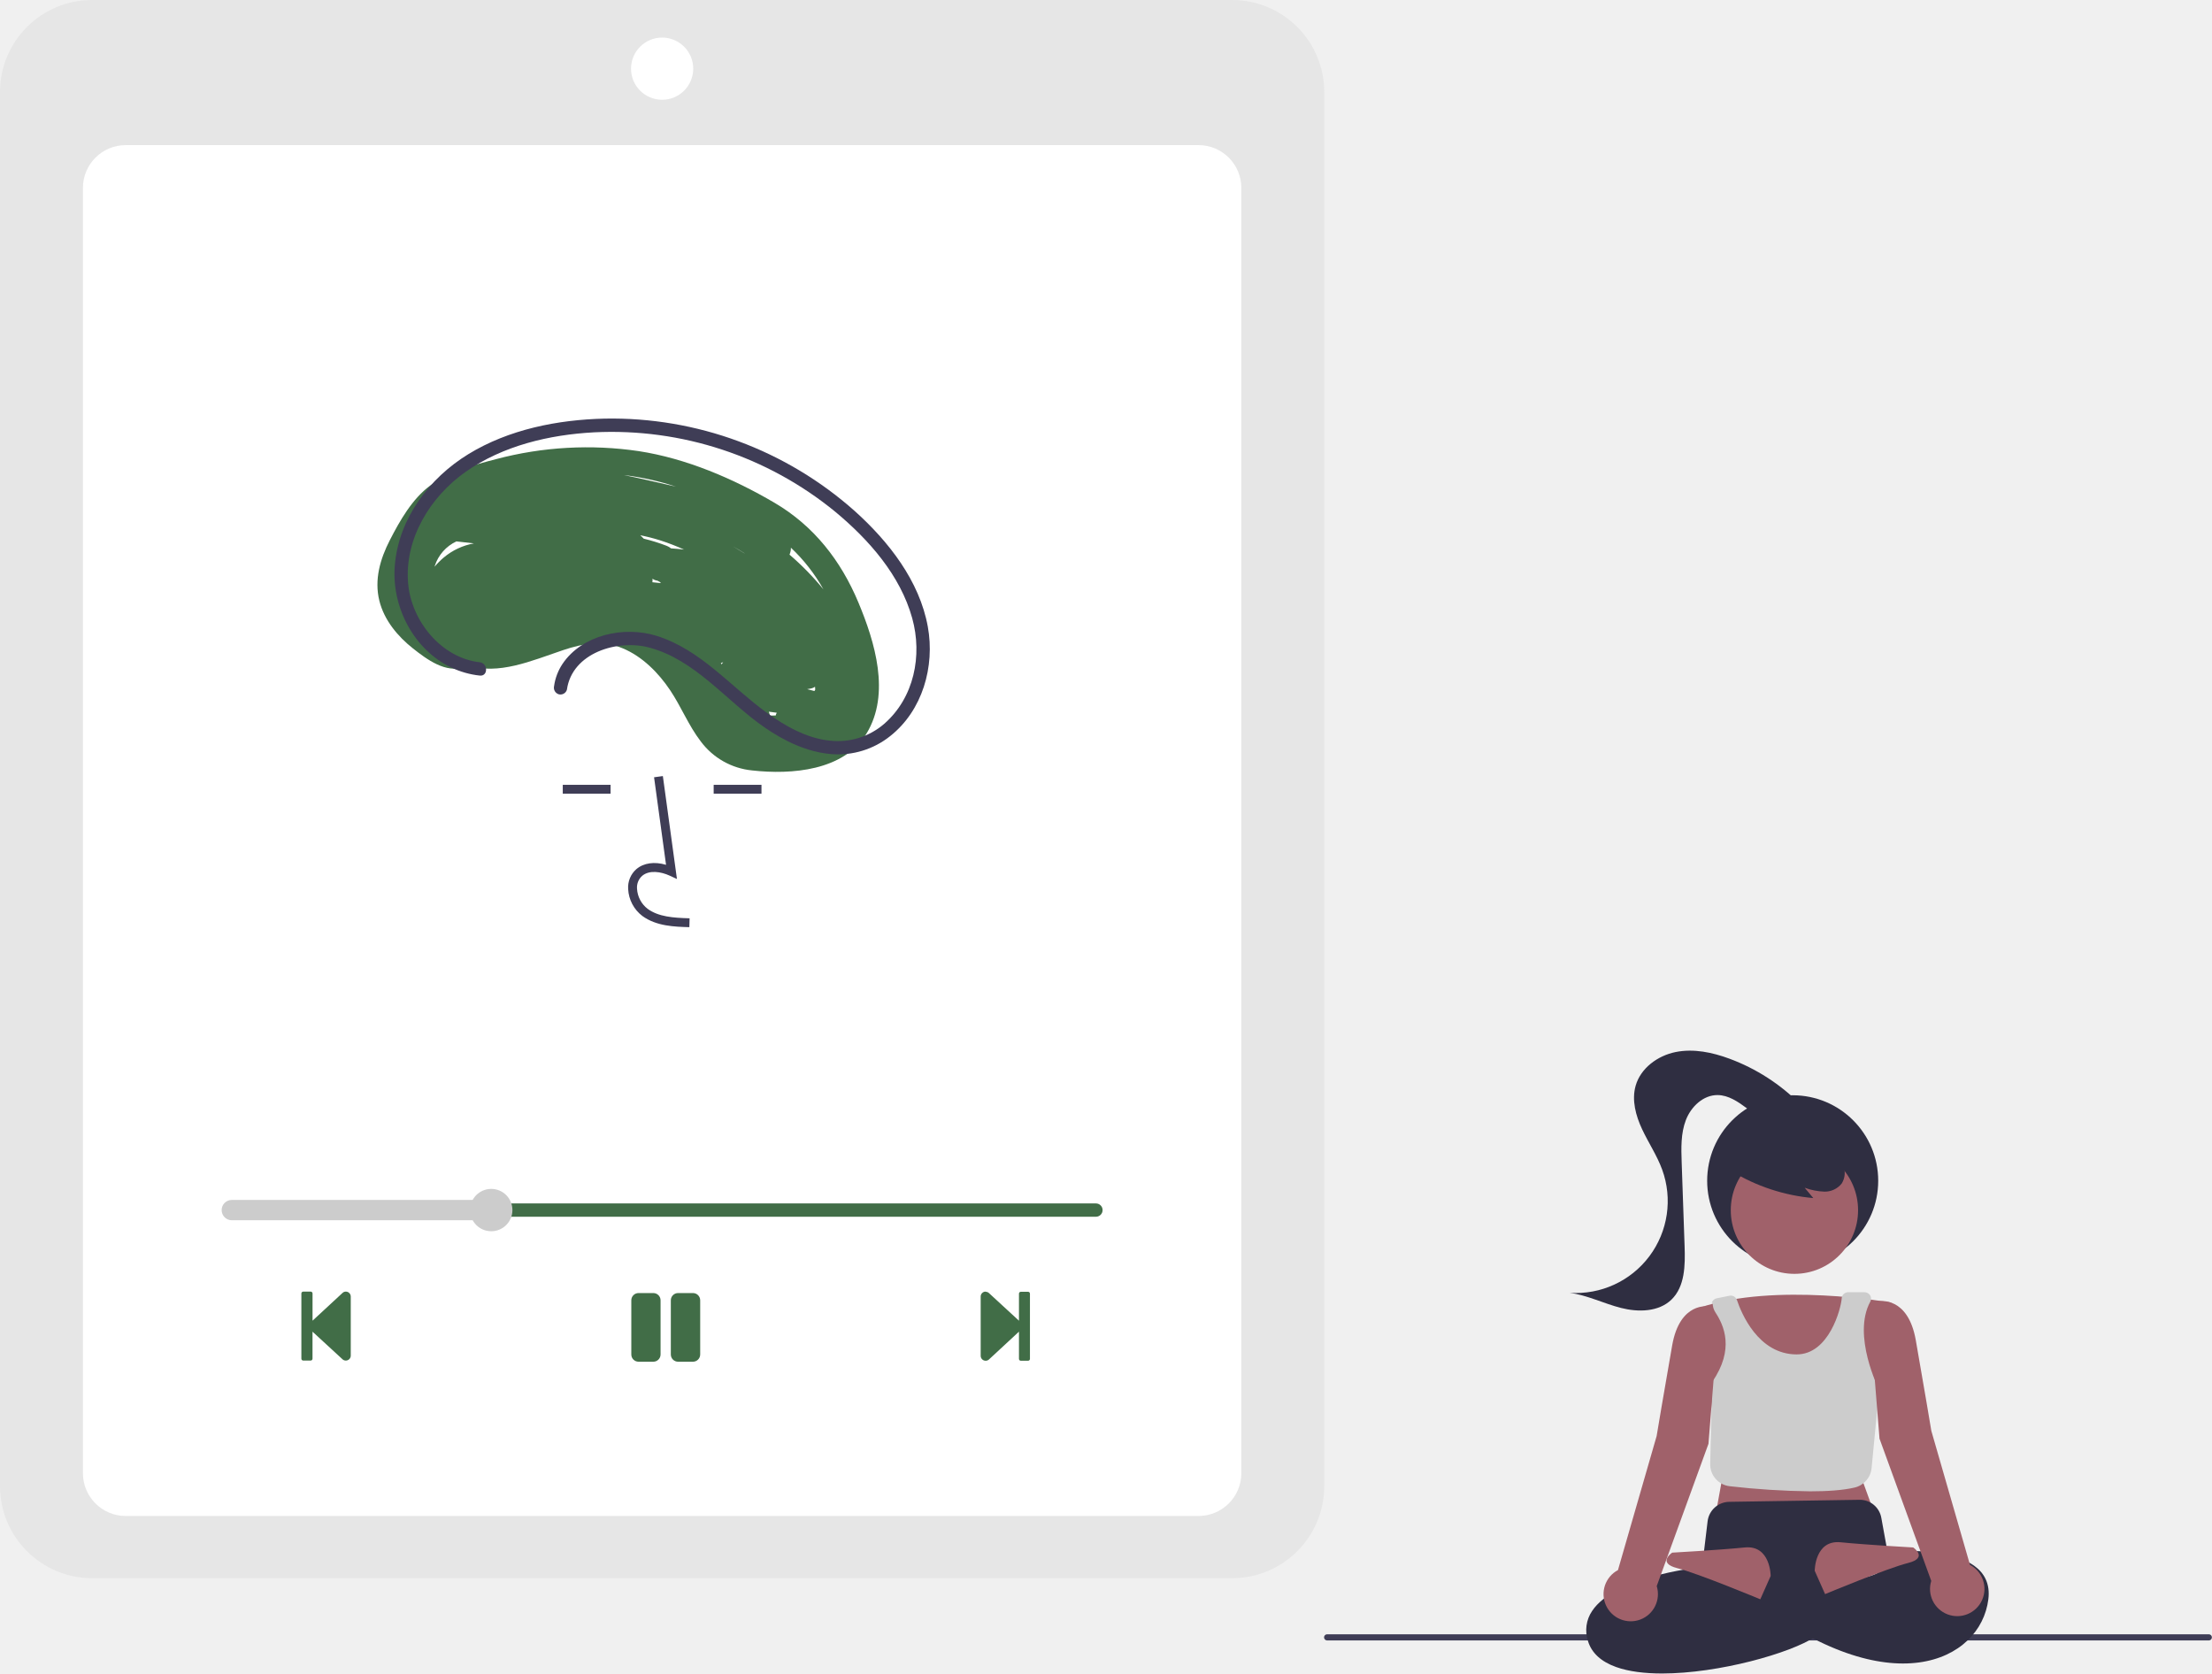
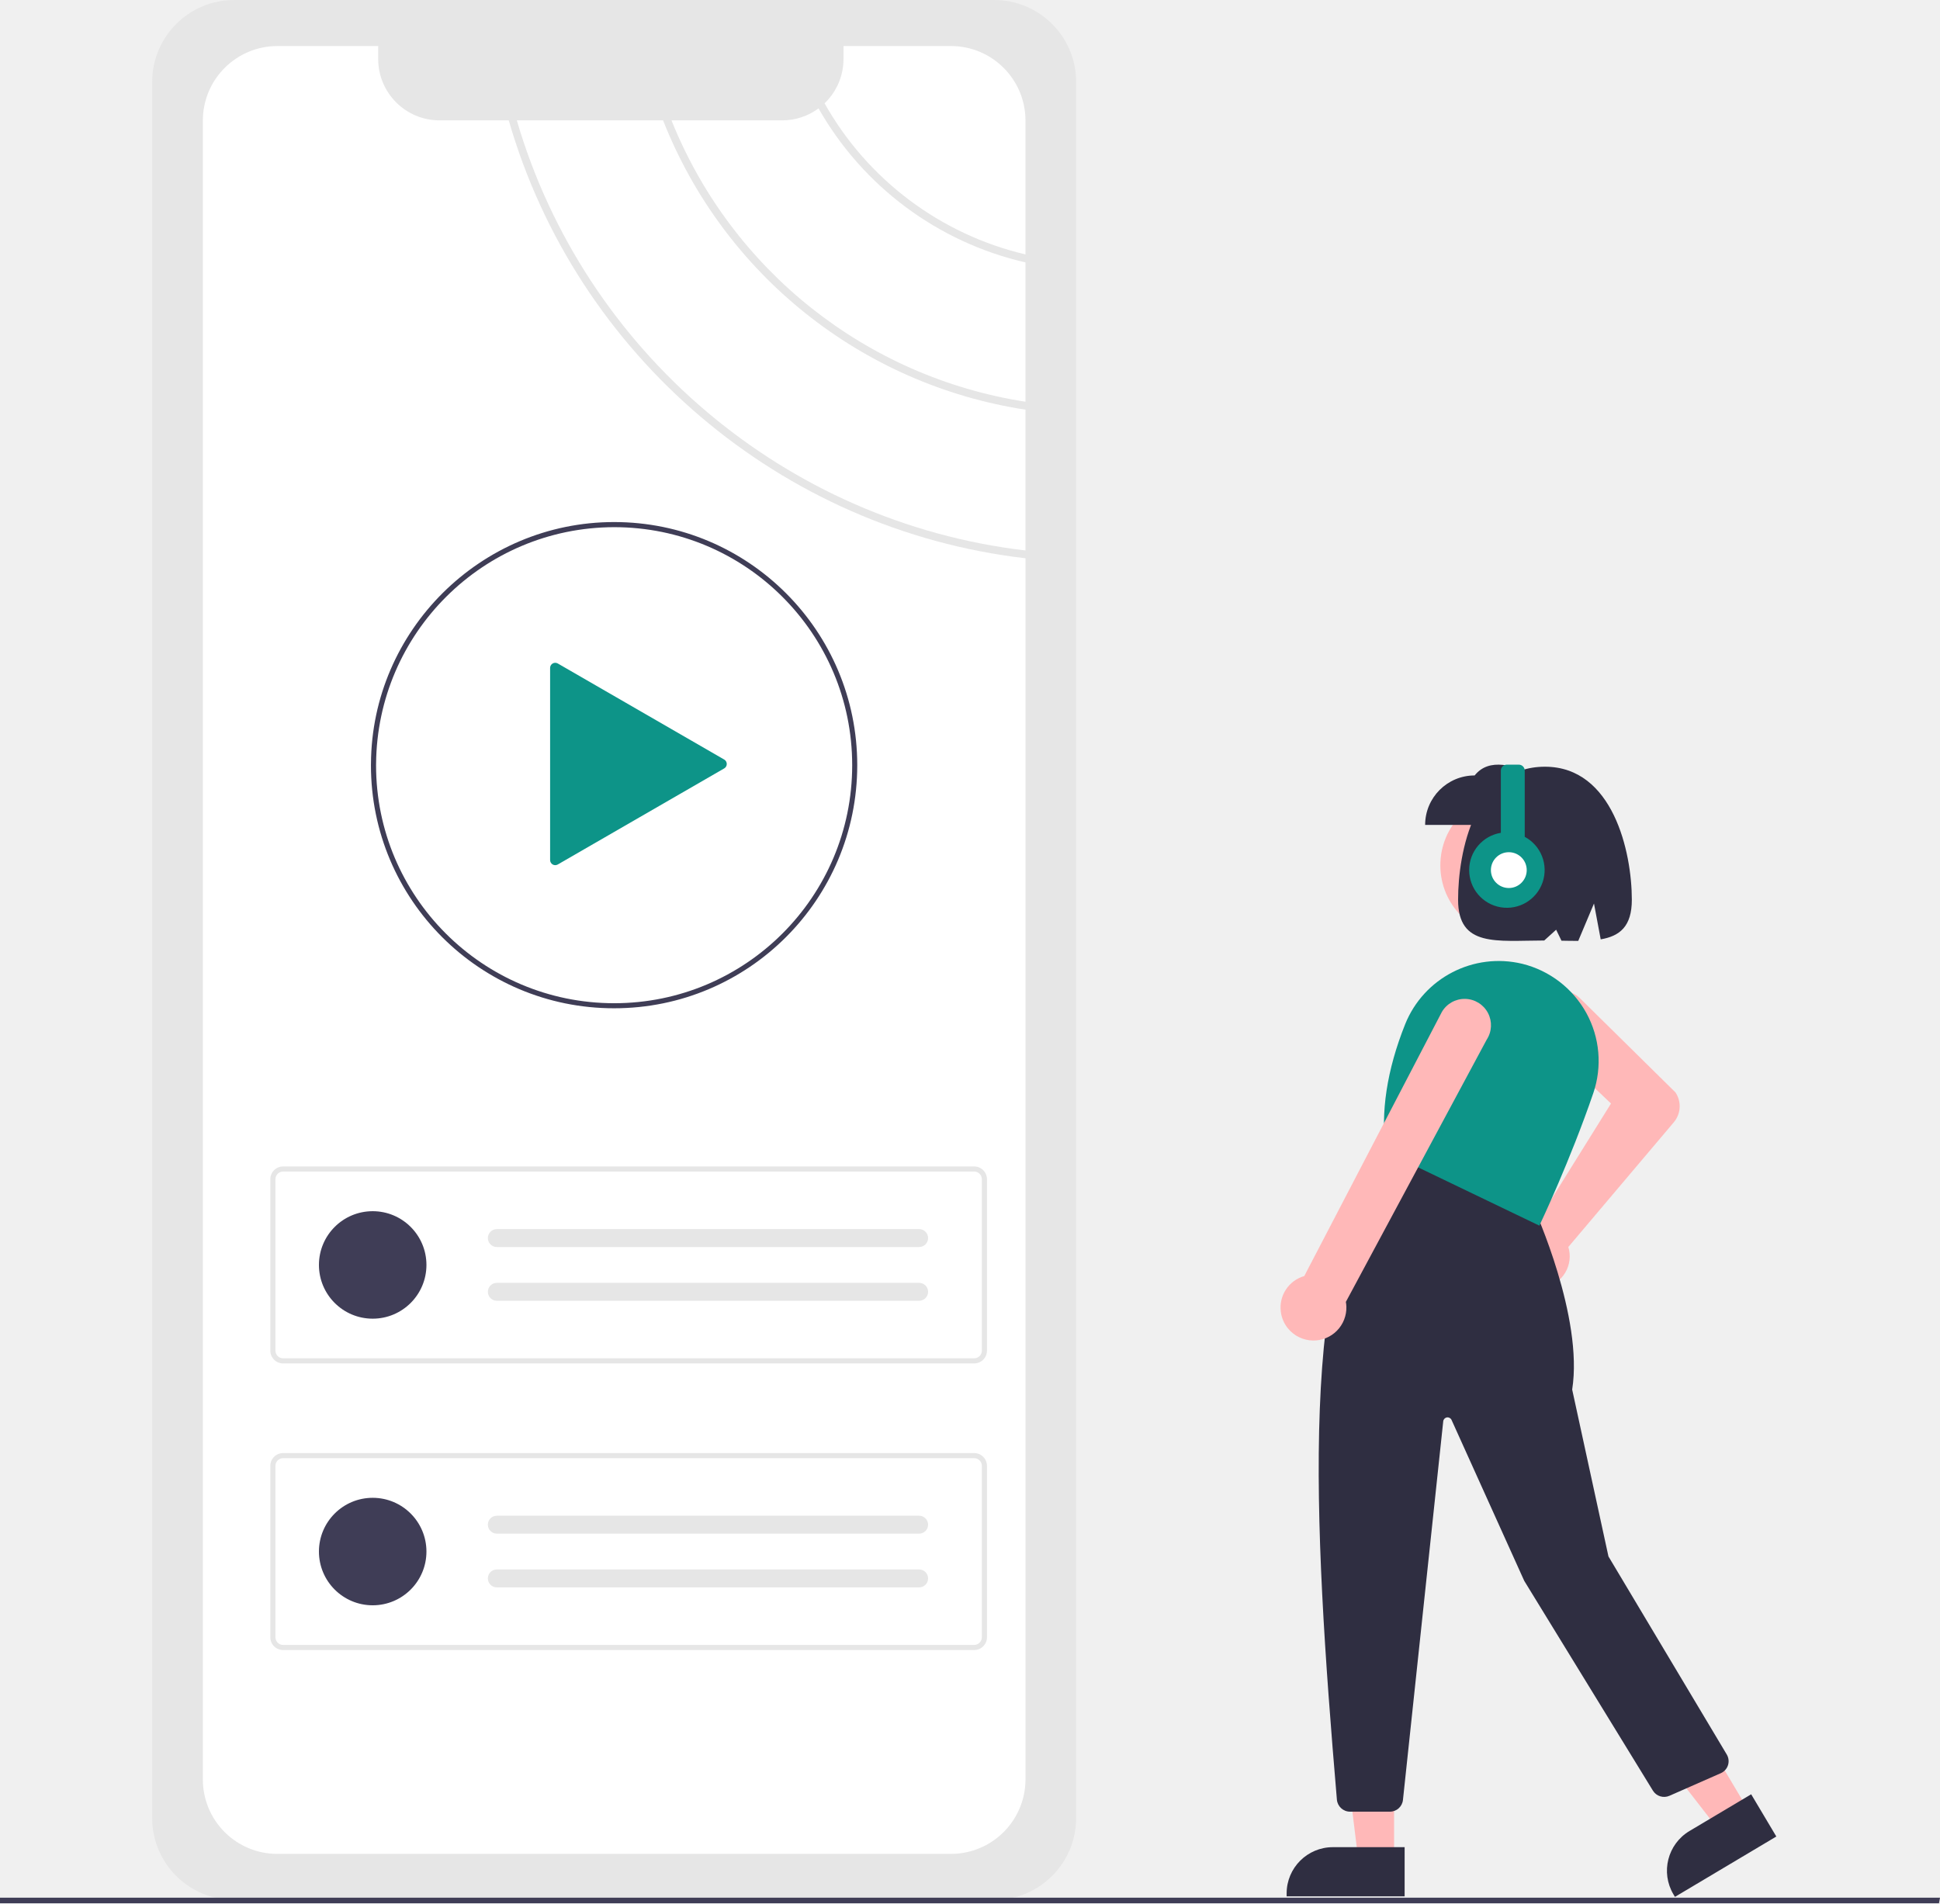
- <svg xmlns="http://www.w3.org/2000/svg" data-name="Layer 1" width="853.562" height="645.776" viewBox="0 0 853.562 645.776">
-   <path d="M1025.59,760.141h-340.294a1.191,1.191,0,0,1,0-2.381h340.294a1.191,1.191,0,0,1,0,2.381Z" transform="translate(-173.219 -127.1122)" fill="#3f3d56" />
-   <circle cx="691.759" cy="455.646" r="33" fill="#2f2e41" />
-   <circle cx="692.429" cy="467" r="24.561" fill="#a0616a" />
-   <path d="M902.978,629.758s-45-8-74,2l8.5,67.5-2,11,60-2-4-11Z" transform="translate(-173.219 -127.1122)" fill="#a0616a" />
-   <path d="M871.707,702.597a302.541,302.541,0,0,1-30.999-1.964,8.492,8.492,0,0,1-7.562-8.645l.73-31.567.085-.123c8.694-12.593,4.459-21.791,1.202-26.743a6.397,6.397,0,0,1-1.052-3.522h0c-.5-.695-.612.405-.302-.379a2.51,2.51,0,0,1,1.836-1.538l4.964-.992a2.499,2.499,0,0,1,2.858,1.651c1.668,4.977,8.169,20.991,23.066,20.987,12.445-.003,17.089-17.611,17.367-21.681a2.503,2.503,0,0,1,2.493-2.322h6.201a2.617,2.617,0,0,1,2.066.934,2.48,2.48,0,0,1,.244,2.751c-7.076,13.01,3.265,33.596,3.37,33.802l.066.13-2.918,30.293a8.541,8.541,0,0,1-6.574,7.477C884.336,702.206,878.239,702.597,871.707,702.597Z" transform="translate(-173.219 -127.1122)" fill="#ccc" />
-   <path d="M814.603,772.888c-6.72.001-12.872-.74-17.76-2.489-5.81-2.079-9.458-5.441-10.844-9.995a13.201,13.201,0,0,1,1.606-11.673c8.595-12.87,38.421-16.497,42.423-16.929l2.12-17.667a8.531,8.531,0,0,1,8.307-7.486l50.232-.784a8.421,8.421,0,0,1,8.496,6.978l2.854,15.7-32.938,15.97,4.98,13.945-.325.217C864.115,765.102,836.392,772.887,814.603,772.888Z" transform="translate(-173.219 -127.1122)" fill="#2f2e41" />
-   <path d="M897.478,726.258s46-6,43,18-38,41-91,0l6-12s30,8,42,2Z" transform="translate(-173.219 -127.1122)" fill="#2f2e41" />
-   <path d="M856.478,735.258s0-12-10-11-28,2-28,2-6,4,2,6,32,12,32,12Z" transform="translate(-173.219 -127.1122)" fill="#a0616a" />
-   <path d="M873.478,733.258s0-12,10-11,28,2,28,2,6,4-2,6-32,12-32,12Z" transform="translate(-173.219 -127.1122)" fill="#a0616a" />
-   <path d="M933.4,730.985l-14.921-51.727s-3-18-6-35-14-15-14-15l-2,1v27l2,25,19.965,54.904a10.501,10.501,0,1,0,14.956-6.177Z" transform="translate(-173.219 -127.1122)" fill="#a0616a" />
-   <path d="M832.478,631.258s-11-2-14,15-6,35-6,35l-14.921,51.727a10.496,10.496,0,1,0,14.956,6.177l19.965-54.904,2-25V634.494a3.618,3.618,0,0,0-2-3.236Z" transform="translate(-173.219 -127.1122)" fill="#a0616a" />
-   <path d="M841.335,579.024a73.041,73.041,0,0,0,31.599,10.412l-3.331-3.991a24.477,24.477,0,0,0,7.561,1.501,8.281,8.281,0,0,0,6.75-3.159,7.702,7.702,0,0,0,.516-7.115,14.589,14.589,0,0,0-4.589-5.739,27.323,27.323,0,0,0-25.431-4.545,16.33,16.33,0,0,0-7.595,4.872,9.236,9.236,0,0,0-1.863,8.561" transform="translate(-173.219 -127.1122)" fill="#2f2e41" />
-   <path d="M868.084,553.421a75.485,75.485,0,0,0-27.463-17.759c-6.639-2.459-13.865-3.979-20.805-2.582s-13.504,6.198-15.44,13.008c-1.583,5.568.052,11.564,2.509,16.806s5.738,10.102,7.725,15.54a35.468,35.468,0,0,1-35.689,47.562c6.819.914,13.105,4.119,19.771,5.825s14.533,1.59,19.486-3.185c5.241-5.052,5.346-13.267,5.092-20.542q-.565-16.222-1.13-32.445c-.192-5.515-.356-11.208,1.633-16.356s6.716-9.656,12.235-9.609c4.183.035,7.884,2.569,11.239,5.068s6.904,5.165,11.071,5.536,8.923-2.711,8.611-6.883" transform="translate(-173.219 -127.1122)" fill="#2f2e41" />
-   <path d="M648.719,736.112h-440a35.54,35.54,0,0,1-35.5-35.5v-538a35.54,35.54,0,0,1,35.5-35.5h440a35.54,35.54,0,0,1,35.5,35.5v538A35.54,35.54,0,0,1,648.719,736.112Z" transform="translate(-173.219 -127.1122)" fill="#e6e6e6" />
-   <path d="M635.719,712.112h-414a16.519,16.519,0,0,1-16.5-16.5v-496a16.519,16.519,0,0,1,16.5-16.5h414a16.519,16.519,0,0,1,16.5,16.5v496A16.519,16.519,0,0,1,635.719,712.112Z" transform="translate(-173.219 -127.1122)" fill="#fff" />
-   <path d="M504.448,359.578c-6.726-16.101-17.172-29.532-32.335-38.434-15.931-9.353-34.117-17.141-52.439-19.951a136.799,136.799,0,0,0-54.965,3.076c-8.64,2.238-18.165,4.837-25.452,10.195-6.966,5.122-11.738,13.548-15.623,21.117-3.722,7.252-6.042,15.237-4.028,23.359,1.856,7.485,7.047,13.718,12.984,18.409,5.304,4.19,12.721,9.736,19.815,7.14a5.529,5.529,0,0,0,1.146-.578c12.251,3.728,24.432-1.694,37.008-5.938,7.643-2.58,15.328-3.884,23.004-.664,7.563,3.172,13.719,9.405,18.23,16.123,4.292,6.39,7.118,13.645,11.827,19.771a28.093,28.093,0,0,0,19.858,11.213c15.196,1.7,35.365.134,44.119-14.254C516.927,394.83,510.823,374.838,504.448,359.578Zm-155.117-23.547q3.381.384,6.762.767a25.003,25.003,0,0,0-11.653,5.464,29.688,29.688,0,0,0-3.523,3.52c.031-.103.049-.201.082-.305A15.725,15.725,0,0,1,349.332,336.031Zm75.667,14.393a3.868,3.868,0,0,0,1.7.725c.072.012.144.025.216.037q.628.361,1.261.715c-.048.066-.084.139-.129.207-1.03-.107-2.062-.209-3.092-.312A5.424,5.424,0,0,0,424.999,350.425ZM452.275,382.678a4.515,4.515,0,0,0-.599.791q-.152-.22-.304-.44A2.985,2.985,0,0,1,452.275,382.678Zm17.616,19.066q1.532.201,3.064.403a3.871,3.871,0,0,0-.416,1.062c-.724.024-1.454.036-2.184.039Zm14.794-8.694q.617-.106,1.233-.212a4.487,4.487,0,0,0,1.802-.716c.002.072.008.145.011.217.009.246.032.553.063.903-.101.176-.203.352-.311.526Q486.084,393.409,484.685,393.049Zm-52.537-54.332a5.884,5.884,0,0,0-1.641-.965,70.962,70.962,0,0,0-8.87-2.774q-.677-.636-1.322-1.306a71.41,71.41,0,0,1,7.536,1.918,87.75,87.75,0,0,1,9.326,3.586Q434.66,338.895,432.148,338.717Zm28.301,1.896q-2.215-1.384-4.458-2.718,2.299,1.296,4.533,2.716Zm30.515,13.927a106.464,106.464,0,0,0-13.089-13.405,6.516,6.516,0,0,0,.542-2.671A67.264,67.264,0,0,1,490.963,354.54ZM434.054,314.899c-.625-.145-1.251-.29-1.878-.432-5.949-1.343-12.01-2.79-18.125-4.017.328.039.656.07.984.112A105.589,105.589,0,0,1,434.054,314.899Z" transform="translate(-173.219 -127.1122)" fill="#416d47" />
-   <circle cx="255.5" cy="26.5" r="12" fill="#fff" />
-   <path d="M306.677,625.525c-.004-0-.009,0-.014,0a1.861,1.861,0,0,0-1.203.448l-11.639,10.772V626.239a.713.713,0,0,0-.713-.713h-2.882a.713.713,0,0,0-.713.713v25.181a.713.713,0,0,0,.713.713h2.868a.714.714,0,0,0,.714-.713v-10.436l11.639,10.716a1.848,1.848,0,0,0,1.204.434,1.889,1.889,0,0,0,1.916-1.86v-22.831A1.902,1.902,0,0,0,306.677,625.525Z" transform="translate(-173.219 -127.1122)" fill="#416d47" />
-   <path d="M569.94,625.595l-.014 0h-2.798a.713.713,0,0,0-.713.713v10.45l-11.639-10.716a1.874,1.874,0,0,0-1.217-.448v-.07a1.902,1.902,0,0,0-1.916,1.889c-0.0.009-0.0.019,0,.028V650.3a1.903,1.903,0,0,0,1.902,1.903l.014-0a1.861,1.861,0,0,0,1.217-.434l11.639-10.786V651.489a.713.713,0,0,0,.713.713h2.798a.714.714,0,0,0,.727-.699V626.308A.713.713,0,0,0,569.94,625.595Z" transform="translate(-173.219 -127.1122)" fill="#416d47" />
-   <rect x="243.609" y="498.973" width="11.289" height="26.496" rx="2.798" fill="#416d47" />
-   <path d="M440.61,626.085h-5.736a2.798,2.798,0,0,0-2.798,2.798v20.9a2.798,2.798,0,0,0,2.798,2.798h5.736a2.798,2.798,0,0,0,2.798-2.798V628.883A2.798,2.798,0,0,0,440.61,626.085Z" transform="translate(-173.219 -127.1122)" fill="#416d47" />
-   <path d="M596.12,596.637H264.115a2.567,2.567,0,0,1,0-5.134H596.12a2.567,2.567,0,1,1,0,5.134Z" transform="translate(-173.219 -127.1122)" fill="#416d47" />
-   <path d="M362.795,602.233a8.17,8.17,0,1,1,8.156-8.184v.014A8.17,8.17,0,0,1,362.795,602.233Z" transform="translate(-173.219 -127.1122)" fill="#ccc" />
-   <path d="M360.369,597.993H262.673a3.923,3.923,0,0,1,0-7.846H360.369a2.058,2.058,0,0,1,2.055,2.055v3.735A2.058,2.058,0,0,1,360.369,597.993Z" transform="translate(-173.219 -127.1122)" fill="#ccc" />
-   <path d="M439.226,484.895c-5.662-.158-12.71-.356-18.136-4.32a13.929,13.929,0,0,1-5.481-10.4,9.369,9.369,0,0,1,3.186-7.694c2.835-2.395,6.975-2.959,11.437-1.647l-4.623-33.783,3.393-.465,5.435,39.716-2.834-1.3c-3.286-1.507-7.795-2.273-10.598.095a6.017,6.017,0,0,0-1.974,4.957,10.527,10.527,0,0,0,4.078,7.755c4.223,3.086,9.84,3.484,16.211,3.663Z" transform="translate(-173.219 -127.1122)" fill="#3f3d56" />
-   <rect x="217.162" y="302.853" width="18.447" height="3.425" fill="#3f3d56" />
-   <rect x="275.39" y="302.853" width="18.447" height="3.425" fill="#3f3d56" />
-   <path d="M358.332,382.668c-14.855-1.694-26.36-15.927-27.624-30.369-1.503-17.181,8.502-33.499,22.229-43.14,14.355-10.082,32.24-14.293,49.545-15.22A136.166,136.166,0,0,1,495.558,324.618c12.967,10.77,25.077,24.488,29.667,41.058,3.986,14.391.742,30.693-10.832,40.772a27.361,27.361,0,0,1-20.996,6.465c-8.981-.932-17.267-5.655-24.439-10.87-13.952-10.144-25.406-24.276-42.404-29.577-12.464-3.887-28.638-.466-36.254,10.806a20.515,20.515,0,0,0-3.275,8.595,2.66,2.66,0,0,0,1.794,3.16,2.585,2.585,0,0,0,3.16-1.794c2-14.196,19.455-19.494,31.704-16.252,17.86,4.727,29.849,20.664,44.502,30.79,7.704,5.324,16.467,9.58,25.916,10.344a32.181,32.181,0,0,0,22.612-6.946c12.518-9.885,17.306-26.887,14.537-42.194-3.205-17.726-15.136-32.918-28.227-44.68a141.197,141.197,0,0,0-96.494-35.646c-18.108.416-37.002,4.154-52.602,13.725-15.132,9.284-26.828,24.815-28.356,42.869-1.345,15.891,7.18,32.512,21.816,39.474a34.164,34.164,0,0,0,10.947,3.09c3.28.374,3.253-4.767,0-5.138Z" transform="translate(-173.219 -127.1122)" fill="#3f3d56" />
+ <svg xmlns="http://www.w3.org/2000/svg" width="757.964" height="743.732" viewBox="0 0 757.964 743.732">
+   <g id="Group_4" data-name="Group 4" transform="translate(-221 -78)">
+     <path id="Path_31-748" data-name="Path 31" d="M312.471,78.134a32.036,32.036,0,0,0-32,32V788.562a32.036,32.036,0,0,0,32,32h297a32.037,32.037,0,0,0,32-32V110.134a32.036,32.036,0,0,0-32-32Z" transform="translate(-0.018 -0.134)" fill="#e6e6e6" />
+     <path id="Path_32-749" data-name="Path 32" d="M621.676,235.116v-54.44a125.247,125.247,0,0,1-80.859-60.189h0a23.789,23.789,0,0,1-14.22,4.68H483.368A178.549,178.549,0,0,0,621.676,235.116Z" transform="translate(-0.018 -0.134)" fill="#fff" />
+     <path id="Path_33-750" data-name="Path 33" d="M621.676,177.556v-52.3a29.121,29.121,0,0,0-29.13-29.13h-41.97v5.05a23.917,23.917,0,0,1-7.4,17.329,122.3,122.3,0,0,0,78.5,59.049Z" transform="translate(-0.018 -0.134)" fill="#fff" />
+     <path id="Path_34-751" data-name="Path 34" d="M419.787,125.168H392.756a23.987,23.987,0,0,1-23.98-23.99v-5.05H329.4a29.128,29.128,0,0,0-29.13,29.132v648.2a29.079,29.079,0,0,0,29.13,29.11h263.15a28.362,28.362,0,0,0,3.59-.22,29.146,29.146,0,0,0,25.54-28.89V296.286C525.967,285.2,446.218,216.907,419.787,125.168Z" transform="translate(-0.018 -0.134)" fill="#fff" />
+     <path id="Path_35-752" data-name="Path 35" d="M480.088,125.168h-57.14c26.3,90.039,104.68,157.028,198.729,168.068v-55.02A181.668,181.668,0,0,1,480.087,125.168Z" transform="translate(-0.018 -0.134)" fill="#fff" />
+     <path id="Path_36-753" data-name="Path 36" d="M601.63,610.915h-270a5.006,5.006,0,0,1-5-5V538.94a5.006,5.006,0,0,1,5-5h270a5.006,5.006,0,0,1,5,5v66.976A5.006,5.006,0,0,1,601.63,610.915Zm-270-74.976a3,3,0,0,0-3,3v66.976a3,3,0,0,0,3,3h270a3,3,0,0,0,3-3V538.94a3,3,0,0,0-3-3Z" transform="translate(-0.018 -0.134)" fill="#e6e6e6" />
+     <circle id="Ellipse_4" data-name="Ellipse 4" cx="21" cy="21" r="21" transform="translate(345.611 551.293)" fill="#3f3d56" />
+     <path id="Path_37-754" data-name="Path 37" d="M415.129,558.427a3.5,3.5,0,0,0,0,7h165a3.5,3.5,0,1,0,0-7Z" transform="translate(-0.018 -0.134)" fill="#e6e6e6" />
+     <path id="Path_38-755" data-name="Path 38" d="M415.129,579.427a3.5,3.5,0,0,0,0,7h165a3.5,3.5,0,1,0,0-7Z" transform="translate(-0.018 -0.134)" fill="#e6e6e6" />
+     <path id="Path_39-756" data-name="Path 39" d="M601.63,722.915h-270a5.006,5.006,0,0,1-5-5V650.94a5.006,5.006,0,0,1,5-5h270a5.006,5.006,0,0,1,5,5v66.976A5.006,5.006,0,0,1,601.63,722.915Zm-270-74.976a3,3,0,0,0-3,3v66.976a3,3,0,0,0,3,3h270a3,3,0,0,0,3-3V650.94a3,3,0,0,0-3-3Z" transform="translate(-0.018 -0.134)" fill="#e6e6e6" />
+     <circle id="Ellipse_5" data-name="Ellipse 5" cx="21" cy="21" r="21" transform="translate(345.611 663.293)" fill="#3f3d56" />
+     <path id="Path_40-757" data-name="Path 40" d="M415.129,670.427a3.5,3.5,0,0,0,0,7h165a3.5,3.5,0,1,0,0-7Z" transform="translate(-0.018 -0.134)" fill="#e6e6e6" />
+     <path id="Path_41-758" data-name="Path 41" d="M415.129,691.427a3.5,3.5,0,0,0,0,7h165a3.5,3.5,0,1,0,0-7Z" transform="translate(-0.018 -0.134)" fill="#e6e6e6" />
+     <path id="Path_42-759" data-name="Path 42" d="M460.947,471.93a94.96,94.96,0,0,1-95-95c0-.2,0-.408.012-.607.291-52.025,42.9-94.393,94.988-94.393a95,95,0,1,1,0,190Zm0-188a93.2,93.2,0,0,0-92.99,92.456c-.011.212-.01.383-.01.544a93.012,93.012,0,1,0,93-93Z" transform="translate(-0.018 0.07)" fill="#3f3d56" />
+     <path id="Path_43-760" data-name="Path 43" d="M503.97,381.529l-65.022-37.541a2,2,0,0,0-3,1.732V420.8a2,2,0,0,0,3,1.732l65.022-37.541a2,2,0,0,0,0-3.464l-65.022-37.541a2,2,0,0,0-3,1.732V420.8a2,2,0,0,0,3,1.732l65.022-37.541a2,2,0,0,0,0-3.464Z" transform="translate(-0.018 -6.721)" fill="#0d9488" />
+     <path id="Path_54-761" data-name="Path 54" d="M757.569,743.732H0v-2.181H757.964Z" transform="translate(221 78)" fill="#3f3d56" />
+     <g id="Group_1" data-name="Group 1" transform="translate(-869.284 495.958)">
+       <circle id="Ellipse_3" data-name="Ellipse 3" cx="27.936" cy="27.936" r="27.936" transform="translate(1653.026 -107.758)" fill="#ffb8b8" />
+       <path id="Path_21-762" data-name="Path 21" d="M812.723,631a12.514,12.514,0,0,1,9.466-16.1,11.893,11.893,0,0,1,1.66-.2l29.427-47.229L826.4,541.915A10.728,10.728,0,1,1,841.32,526.5l37.113,36.6.075.091a9.719,9.719,0,0,1-.676,11.584L836.6,623.534a11.733,11.733,0,0,1,.307,1.19,12.514,12.514,0,0,1-11.232,14.918q-.533.047-1.06.047A12.553,12.553,0,0,1,812.723,631Z" transform="translate(866.433 -554.209)" fill="#ffb8b8" />
+       <path id="Path_22-763" data-name="Path 22" d="M589.772,539.948H575.827l-6.633-53.786,20.58,0Z" transform="translate(1045.18 -230.972)" fill="#ffb8b8" />
+       <path id="Path_23-764" data-name="Path 23" d="M812.885,719.943l-46.1,0V718.8a18.069,18.069,0,0,1,18.07-18.069h28.031Z" transform="translate(826.191 -396.88)" fill="#2f2e41" />
+       <path id="Path_24-765" data-name="Path 24" d="M674.777,526.174l-11.982,7.135-33.217-42.82,17.685-10.529Z" transform="translate(1098.774 -236.477)" fill="#ffb8b8" />
+       <path id="Path_25-766" data-name="Path 25" d="M848.632,729.873l-.582-.977a18.07,18.07,0,0,1,6.281-24.77l24.085-14.341,9.826,16.5Z" transform="translate(896.059 -406.599)" fill="#2f2e41" />
+       <path id="Path_26-767" data-name="Path 26" d="M780.531,810.423c-9.341-109.994-14.9-212.178,19.25-253.862l.264-.323,57.468,22.988.095.205c.194.422,19.306,42.463,14.848,70.741l14.175,65.206,46.219,77.391a5.12,5.12,0,0,1-2.333,7.311l-20.086,8.837a5.142,5.142,0,0,1-6.424-2.008L853.73,724.923l-28.4-62.883a1.706,1.706,0,0,0-3.252.522L806.338,810.535a5.109,5.109,0,0,1-5.089,4.577H785.633A5.153,5.153,0,0,1,780.531,810.423Z" transform="translate(832.083 -525.133)" fill="#2f2e41" />
+       <path id="Path_27-768" data-name="Path 27" d="M787.986,592.013l-.274-.131-.043-.3c-2.147-15.025.394-31.72,7.552-49.62a39.4,39.4,0,0,1,45.726-23.594h0a39.348,39.348,0,0,1,25.092,19.295,38.923,38.923,0,0,1,2.7,31.193c-9.024,26.388-20.73,51.078-20.848,51.324l-.245.515Z" transform="translate(844.072 -559.713)" fill="#0d9488" />
+       <path id="Path_28-769" data-name="Path 28" d="M765.634,647.248a12.776,12.776,0,0,1,9.16-13.935l53.739-103.171a10.3,10.3,0,1,1,17.522,10.817L791.046,643.411a12.419,12.419,0,0,1,.2,1.888,12.861,12.861,0,0,1-13.033,13.208h0a12.873,12.873,0,0,1-9.87-4.834,12.713,12.713,0,0,1-2.714-6.425Z" transform="translate(825.073 -552.635)" fill="#ffb8b8" />
+       <path id="Path_29-770" data-name="Path 29" d="M795.454,500.188h44.359V480.852c-9.736-3.868-19.264-7.158-25.023,0a19.336,19.336,0,0,0-19.336,19.336Z" transform="translate(851.636 -595.791)" fill="#2f2e41" />
+       <path id="Path_30-771" data-name="Path 30" d="M836.215,477.059c26.519,0,33.941,33.24,33.941,51.993,0,10.458-4.729,14.2-12.162,15.464l-2.625-14-6.147,14.6c-2.088.01-4.281-.03-6.555-.072l-2.084-4.292-4.648,4.215c-18.616.028-33.661,2.741-33.661-15.917C802.274,510.3,808.784,477.059,836.215,477.059Z" transform="translate(857.69 -595.41)" fill="#2f2e41" />
+     </g>
+     <g id="Group_2" data-name="Group 2" transform="translate(684 38)">
+       <path id="Path_53-772" data-name="Path 53" d="M820.737,295.13V269.263a2.333,2.333,0,0,0-2.333-2.333h-4.666a2.333,2.333,0,0,0-2.333,2.333V293.57a14.745,14.745,0,1,0,9.331,1.56Z" transform="translate(-688.018 71.866)" fill="#0d9488" />
+       <circle id="Ellipse_8" data-name="Ellipse 8" cx="6.998" cy="6.998" r="6.998" transform="translate(119.5 373.01)" fill="#fff" />
+     </g>
+   </g>
</svg>
